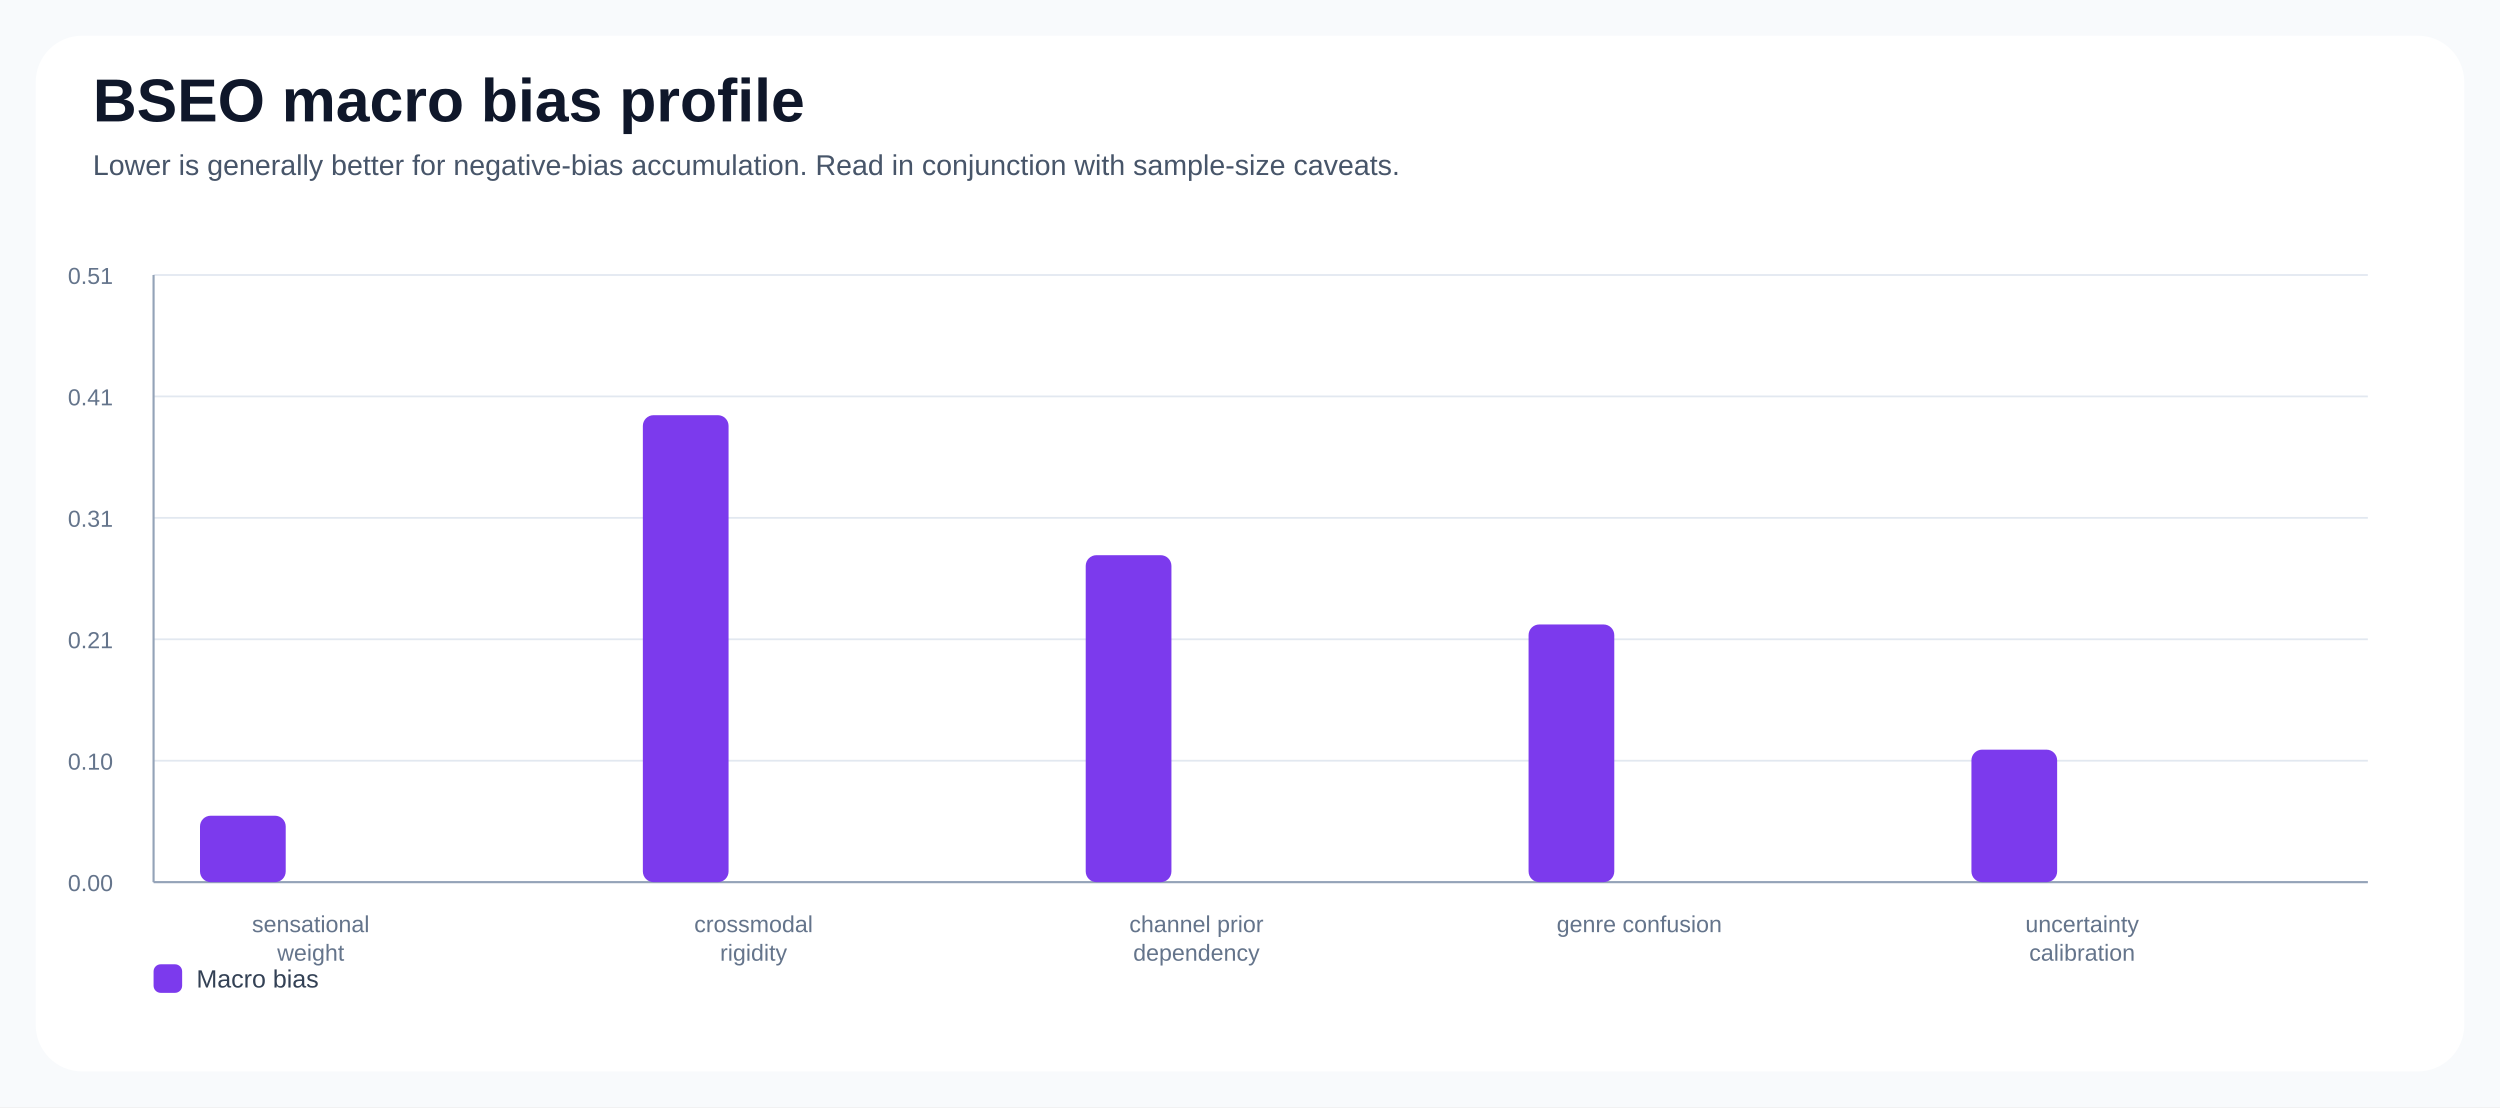
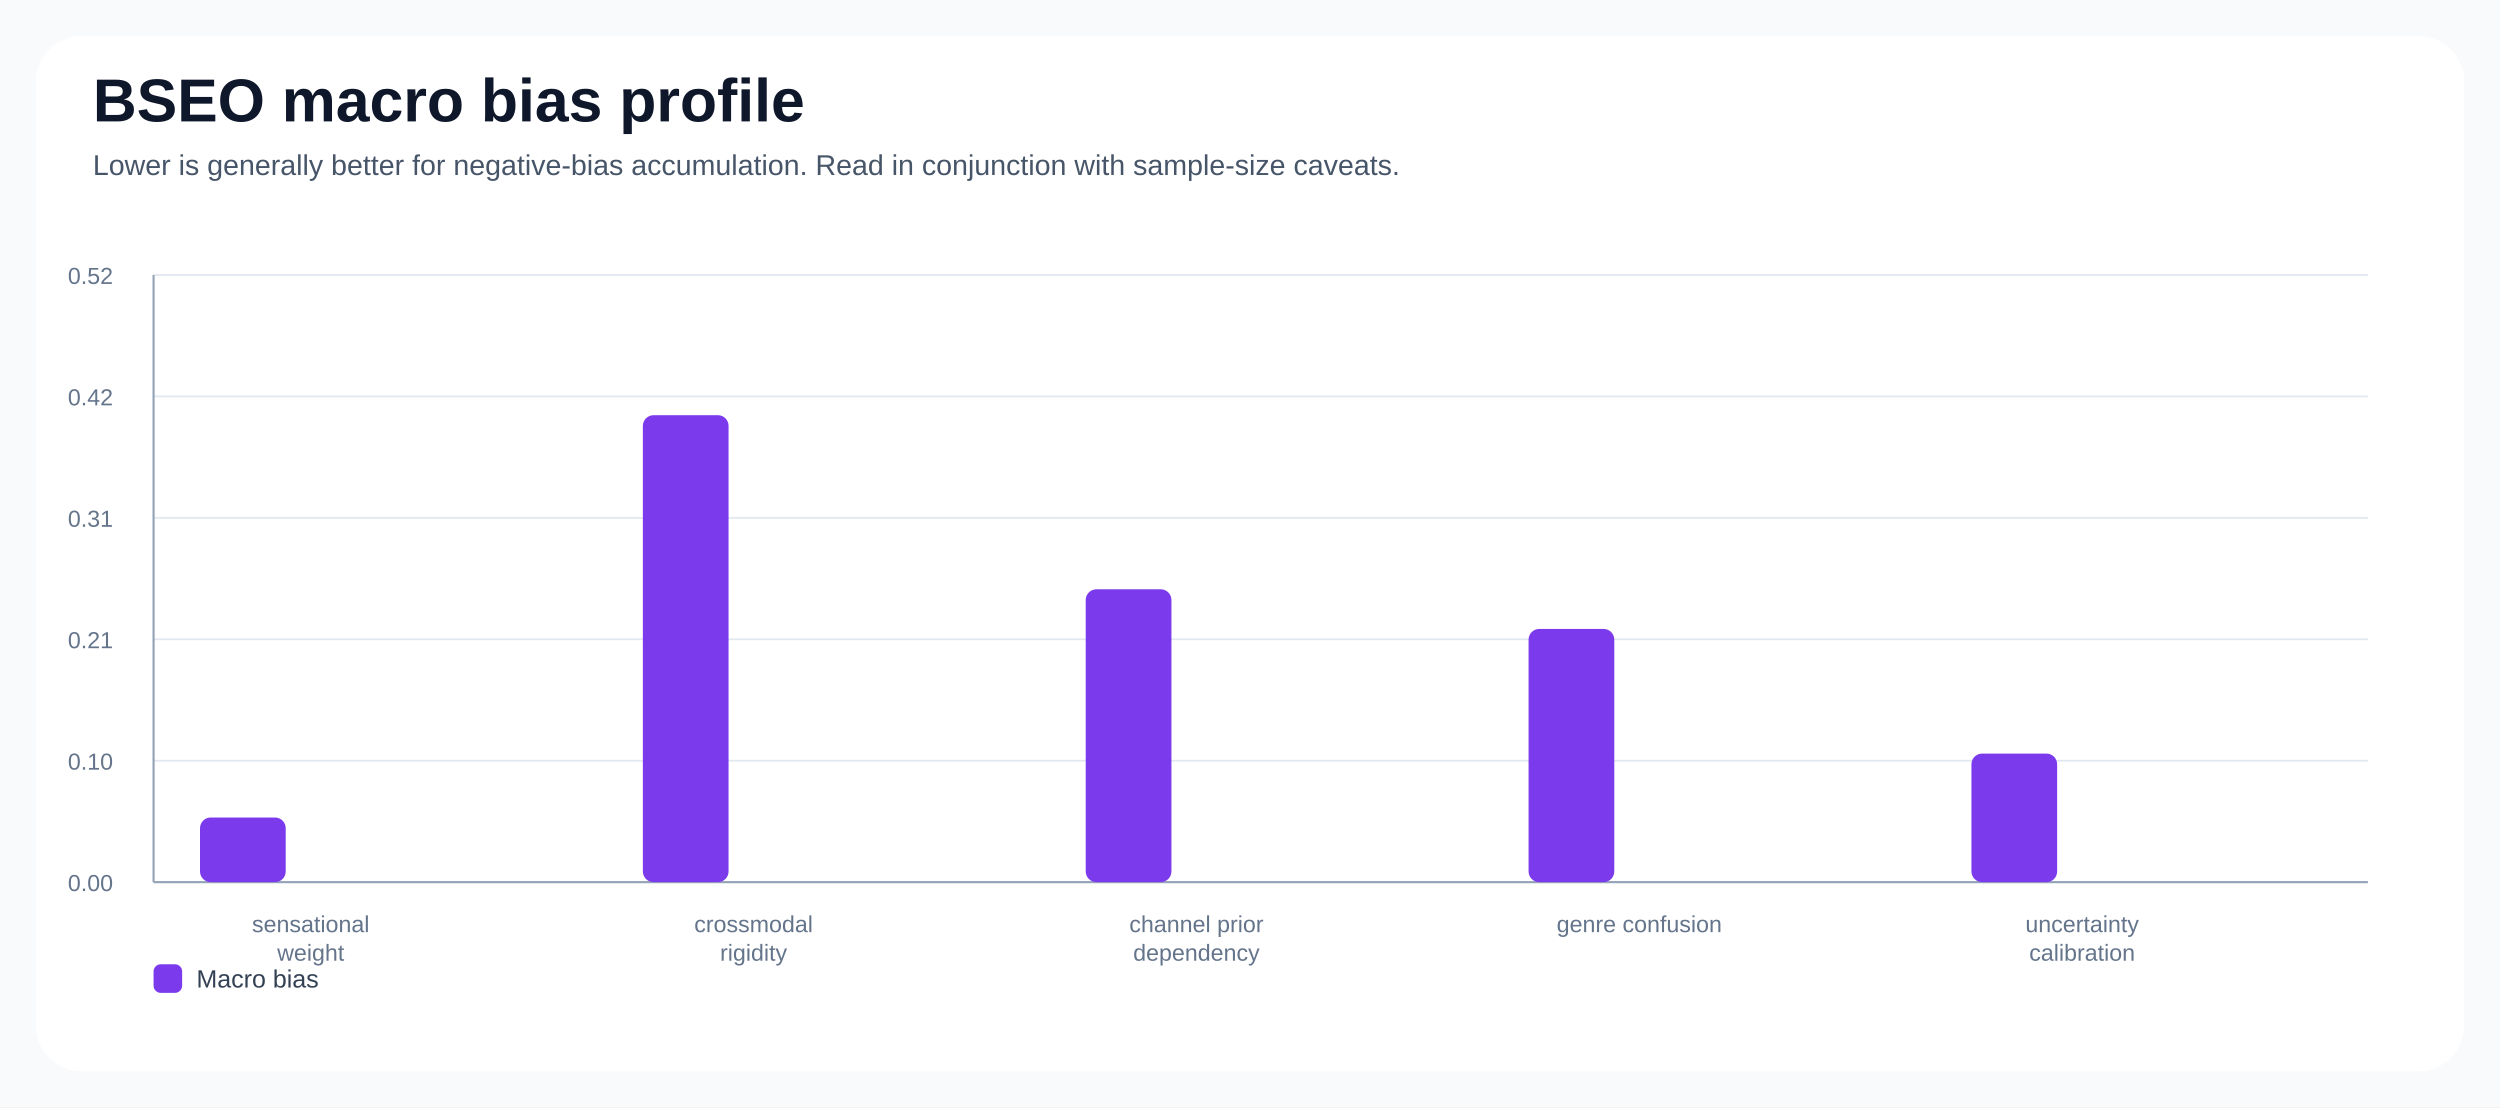
<svg xmlns="http://www.w3.org/2000/svg" width="1400" height="620" viewBox="0 0 1400 620" role="img">
  <style>
text { font-family: 'Segoe UI', Arial, sans-serif; fill: #0f172a; }
.title { font-size: 34px; font-weight: 700; }
.subtitle { font-size: 16px; fill: #475569; }
.card { fill: #ffffff; stroke: #cbd5e1; stroke-width: 1.5; rx: 20; }
.accent { fill: #eff6ff; stroke: #60a5fa; stroke-width: 1.5; rx: 20; }
.warn { fill: #fff7ed; stroke: #fb923c; stroke-width: 1.5; rx: 20; }
.label { font-size: 15px; font-weight: 600; fill: #475569; }
.value { font-size: 32px; font-weight: 700; }
.value-compact { font-size: 22px; font-weight: 700; }
.small { font-size: 13px; fill: #64748b; }
.axis { stroke: #94a3b8; stroke-width: 1.2; }
.grid { stroke: #e2e8f0; stroke-width: 1; }
.legend { font-size: 14px; fill: #334155; }
.stub { font-size: 20px; font-weight: 600; }
</style>
  <rect x="0" y="0" width="1400" height="620" fill="#f8fafc" />
  <rect x="20" y="20" width="1360" height="580" fill="#ffffff" rx="26" />
  <text class="title" x="52" y="68">BSEO macro bias profile</text>
  <text class="subtitle" x="52" y="98">Lower is generally better for negative-bias accumulation. Read in conjunction with sample-size caveats.</text>
  <line class="grid" x1="86" y1="494.0" x2="1326" y2="494.0" />
  <text class="small" x="38" y="499.0">0.00</text>
  <line class="grid" x1="86" y1="426.0" x2="1326" y2="426.0" />
  <text class="small" x="38" y="431.0">0.10</text>
  <line class="grid" x1="86" y1="358.0" x2="1326" y2="358.0" />
  <text class="small" x="38" y="363.0">0.21</text>
  <line class="grid" x1="86" y1="290.0" x2="1326" y2="290.0" />
  <text class="small" x="38" y="295.0">0.31</text>
  <line class="grid" x1="86" y1="222.0" x2="1326" y2="222.0" />
-   <text class="small" x="38" y="227.0">0.41</text>
+   <text class="small" x="38" y="227.0">0.42</text>
  <line class="grid" x1="86" y1="154.0" x2="1326" y2="154.0" />
-   <text class="small" x="38" y="159.0">0.51</text>
+   <text class="small" x="38" y="159.0">0.52</text>
  <line class="axis" x1="86" y1="154" x2="86" y2="494" />
  <line class="axis" x1="86" y1="494" x2="1326" y2="494" />
-   <rect x="112.0" y="456.8" width="48.0" height="37.2" fill="#7c3aed" rx="6" />
+   <rect x="112.0" y="457.8" width="48.0" height="36.2" fill="#7c3aed" rx="6" />
  <text class="small" x="174.0" y="522" text-anchor="middle">sensational</text>
  <text class="small" x="174.0" y="538" text-anchor="middle">weight</text>
  <rect x="360.0" y="232.5" width="48.0" height="261.5" fill="#7c3aed" rx="6" />
  <text class="small" x="422.0" y="522" text-anchor="middle">crossmodal</text>
  <text class="small" x="422.0" y="538" text-anchor="middle">rigidity</text>
-   <rect x="608.0" y="310.9" width="48.0" height="183.1" fill="#7c3aed" rx="6" />
+   <rect x="608.0" y="330.0" width="48.0" height="164.0" fill="#7c3aed" rx="6" />
  <text class="small" x="670.0" y="522" text-anchor="middle">channel prior</text>
  <text class="small" x="670.0" y="538" text-anchor="middle">dependency</text>
-   <rect x="856.0" y="349.7" width="48.0" height="144.3" fill="#7c3aed" rx="6" />
+   <rect x="856.0" y="352.2" width="48.0" height="141.8" fill="#7c3aed" rx="6" />
  <text class="small" x="918.0" y="522" text-anchor="middle">genre confusion</text>
-   <rect x="1104.0" y="419.8" width="48.0" height="74.2" fill="#7c3aed" rx="6" />
+   <rect x="1104.0" y="422.0" width="48.0" height="72.0" fill="#7c3aed" rx="6" />
  <text class="small" x="1166.0" y="522" text-anchor="middle">uncertainty</text>
  <text class="small" x="1166.0" y="538" text-anchor="middle">calibration</text>
  <rect x="86" y="540" width="16" height="16" fill="#7c3aed" rx="4" />
  <text class="legend" x="110" y="553">Macro bias</text>
</svg>
